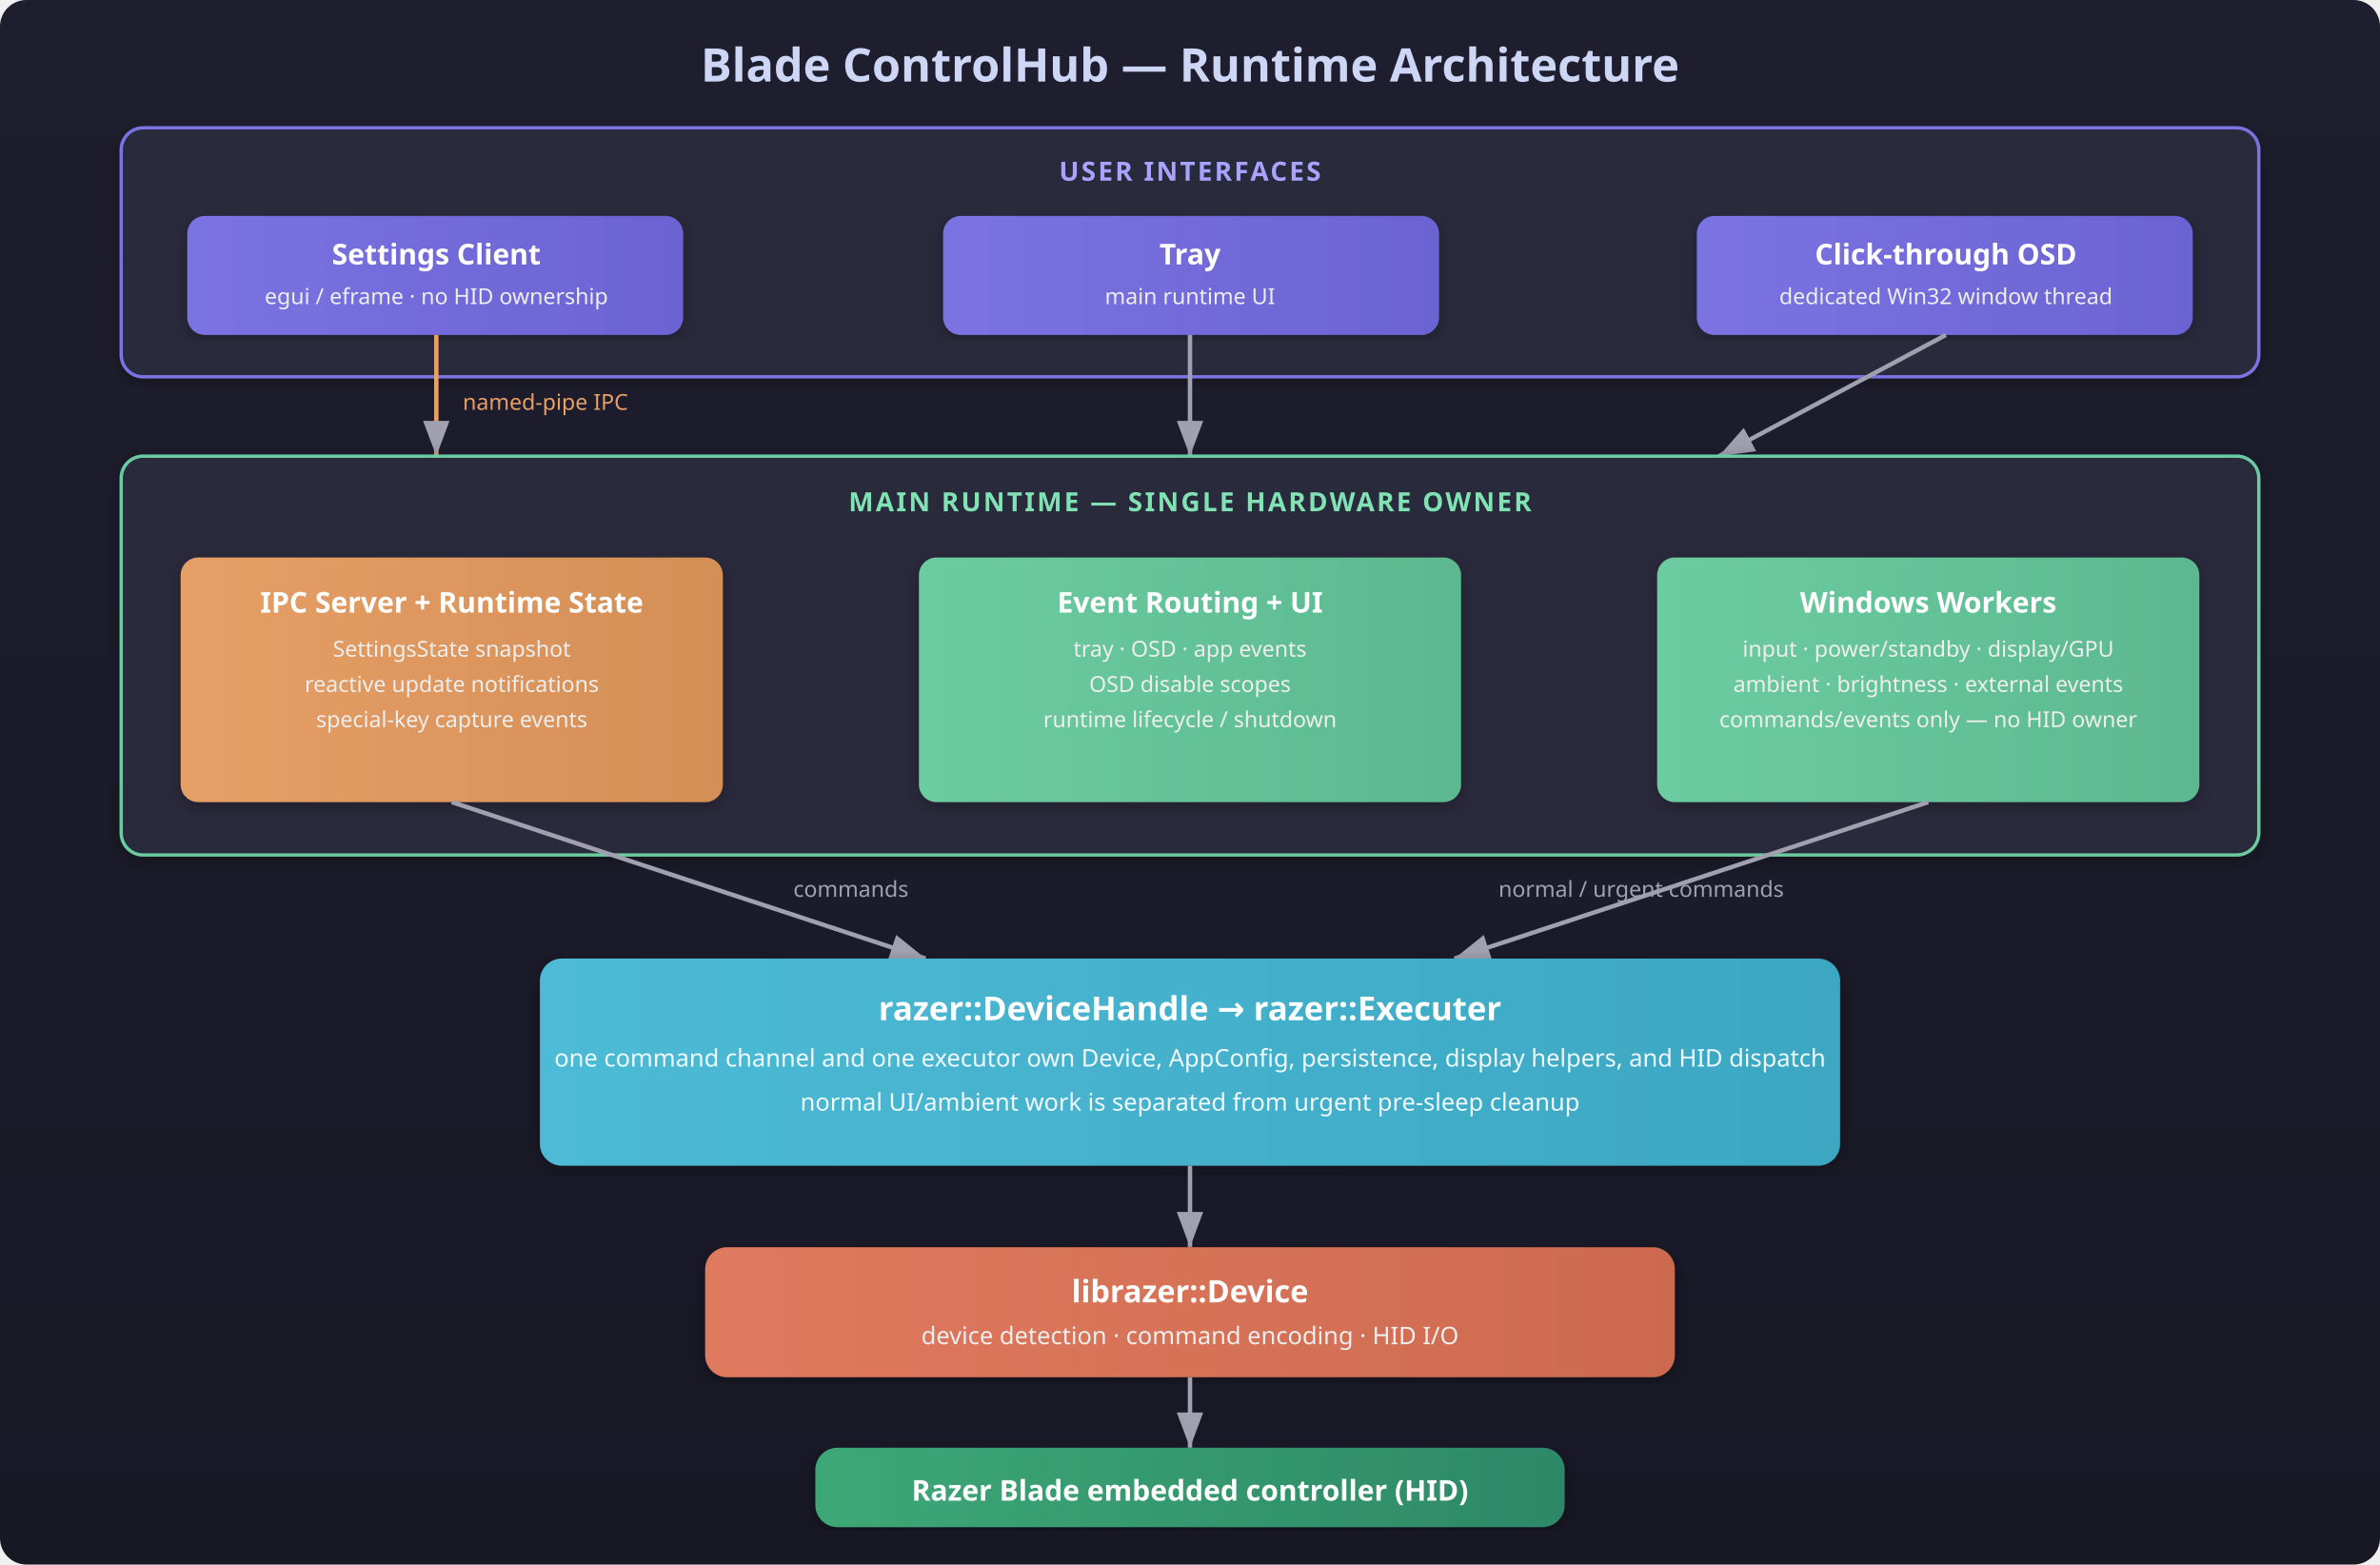
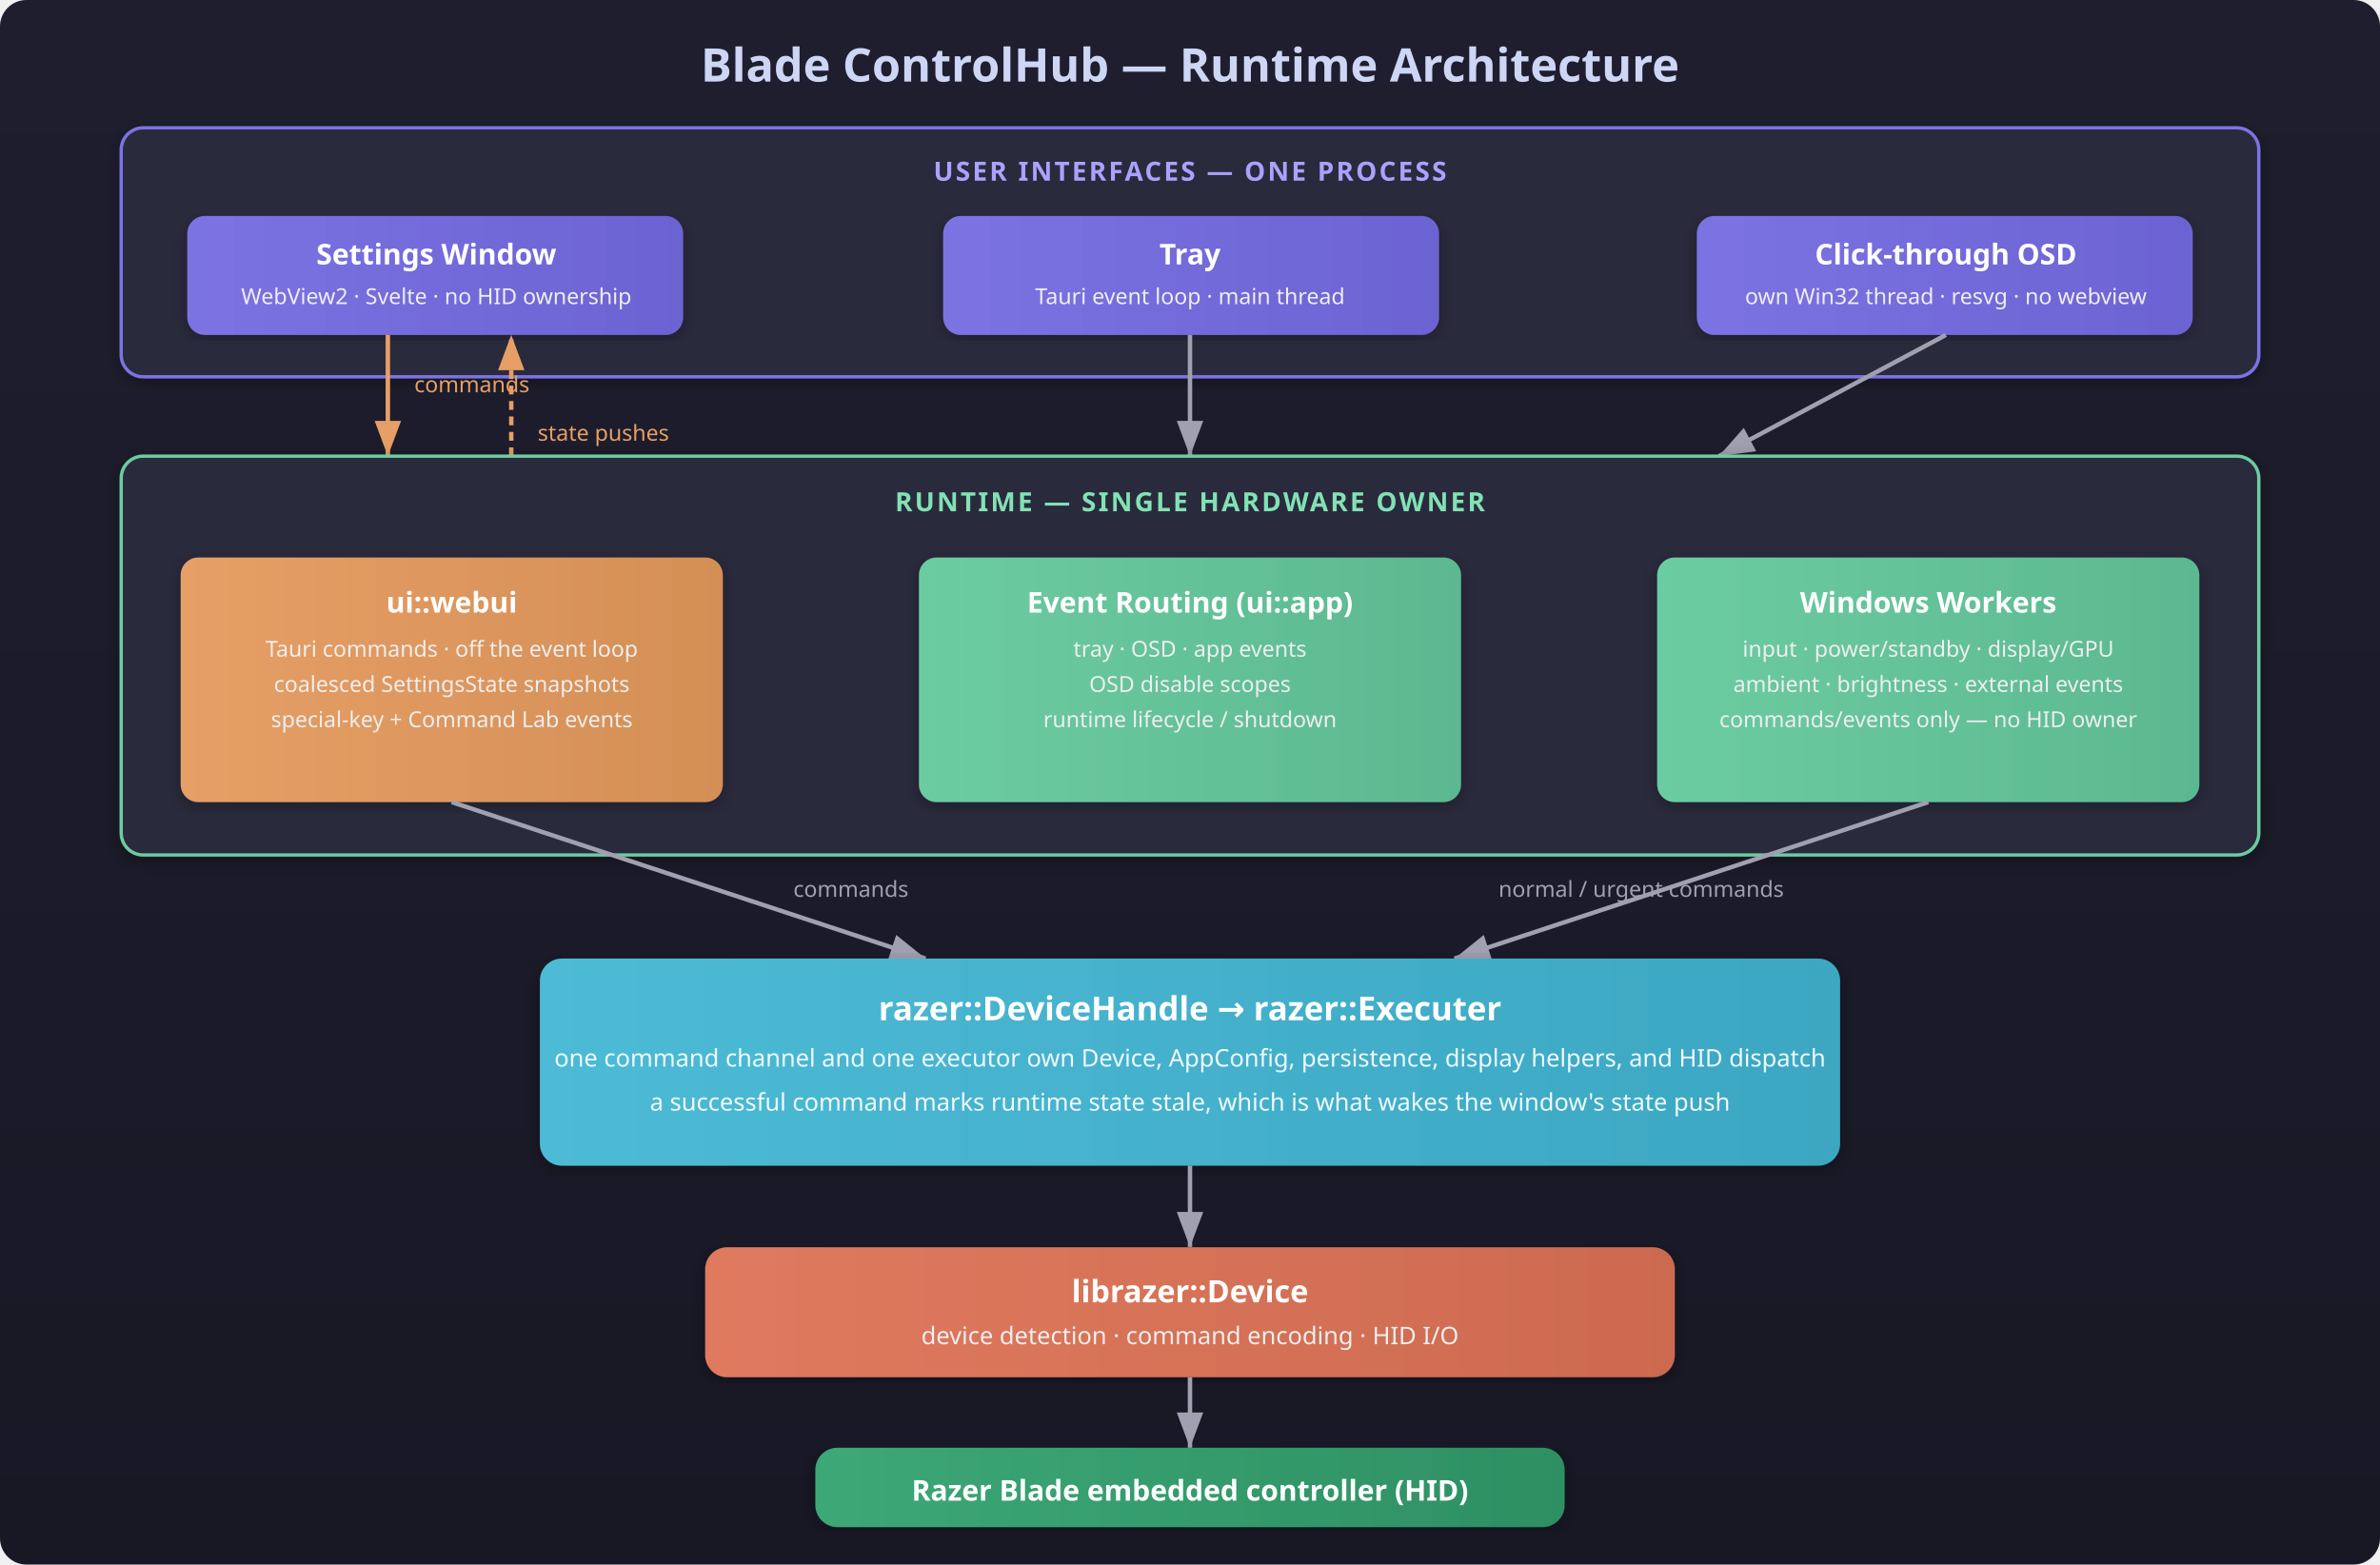
<svg xmlns="http://www.w3.org/2000/svg" viewBox="0 0 1080 710" font-family="'Segoe UI', system-ui, sans-serif">
  <defs>
    <linearGradient id="bg" x1="0" y1="0" x2="0" y2="1">
      <stop offset="0%" stop-color="#1e1e2e" />
      <stop offset="100%" stop-color="#181825" />
    </linearGradient>
    <linearGradient id="ui" x1="0" y1="0" x2="1" y2="0">
      <stop offset="0%" stop-color="#7c73e3" />
      <stop offset="100%" stop-color="#6c63d3" />
    </linearGradient>
-     <linearGradient id="ipc" x1="0" y1="0" x2="1" y2="0">
+     <linearGradient id="bridge" x1="0" y1="0" x2="1" y2="0">
      <stop offset="0%" stop-color="#e69f66" />
      <stop offset="100%" stop-color="#d48f56" />
    </linearGradient>
    <linearGradient id="runtime" x1="0" y1="0" x2="1" y2="0">
      <stop offset="0%" stop-color="#6ccca1" />
      <stop offset="100%" stop-color="#5cb890" />
    </linearGradient>
    <linearGradient id="device" x1="0" y1="0" x2="1" y2="0">
      <stop offset="0%" stop-color="#4dbbd6" />
      <stop offset="100%" stop-color="#3ca7c2" />
    </linearGradient>
    <linearGradient id="lib" x1="0" y1="0" x2="1" y2="0">
      <stop offset="0%" stop-color="#e07a5f" />
      <stop offset="100%" stop-color="#cc6a4f" />
    </linearGradient>
    <linearGradient id="hw" x1="0" y1="0" x2="1" y2="0">
      <stop offset="0%" stop-color="#3da877" />
-       <stop offset="100%" stop-color="#2d8867" />
+       <stop offset="100%" stop-color="#2d8f63" />
    </linearGradient>
    <filter id="shadow" x="-5%" y="-5%" width="110%" height="110%">
      <feDropShadow dx="0" dy="2" stdDeviation="4" flood-color="#000" flood-opacity=".3" />
    </filter>
    <marker id="arrow" markerWidth="8" markerHeight="6" refX="8" refY="3" orient="auto">
      <path d="M0,0 L8,3 L0,6 Z" fill="#a0a0b0" />
    </marker>
+     <marker id="arrow-accent" markerWidth="8" markerHeight="6" refX="8" refY="3" orient="auto">
+       <path d="M0,0 L8,3 L0,6 Z" fill="#e69f66" />
+     </marker>
  </defs>
  <rect width="1080" height="710" rx="12" fill="url(#bg)" />
  <text x="540" y="37" text-anchor="middle" fill="#cdd6f4" font-size="21" font-weight="700">Blade ControlHub — Runtime Architecture</text>
  <rect x="55" y="58" width="970" height="113" rx="10" fill="#2a2a3d" stroke="#7c73e3" stroke-width="1.5" filter="url(#shadow)" />
-   <text x="540" y="82" text-anchor="middle" fill="#a9a3ff" font-size="12" font-weight="600" letter-spacing="1">USER INTERFACES</text>
+   <text x="540" y="82" text-anchor="middle" fill="#a9a3ff" font-size="12" font-weight="600" letter-spacing="1">USER INTERFACES — ONE PROCESS</text>
  <rect x="85" y="98" width="225" height="54" rx="8" fill="url(#ui)" filter="url(#shadow)" />
-   <text x="198" y="120" text-anchor="middle" fill="#fff" font-size="13" font-weight="700">Settings Client</text>
-   <text x="198" y="138" text-anchor="middle" fill="#eee" font-size="10">egui / eframe · no HID ownership</text>
+   <text x="198" y="120" text-anchor="middle" fill="#fff" font-size="13" font-weight="700">Settings Window</text>
+   <text x="198" y="138" text-anchor="middle" fill="#eee" font-size="10">WebView2 · Svelte · no HID ownership</text>
  <rect x="428" y="98" width="225" height="54" rx="8" fill="url(#ui)" filter="url(#shadow)" />
  <text x="540" y="120" text-anchor="middle" fill="#fff" font-size="13" font-weight="700">Tray</text>
-   <text x="540" y="138" text-anchor="middle" fill="#eee" font-size="10">main runtime UI</text>
+   <text x="540" y="138" text-anchor="middle" fill="#eee" font-size="10">Tauri event loop · main thread</text>
  <rect x="770" y="98" width="225" height="54" rx="8" fill="url(#ui)" filter="url(#shadow)" />
  <text x="883" y="120" text-anchor="middle" fill="#fff" font-size="13" font-weight="700">Click-through OSD</text>
-   <text x="883" y="138" text-anchor="middle" fill="#eee" font-size="10">dedicated Win32 window thread</text>
-   <line x1="198" y1="152" x2="198" y2="207" stroke="#e69f66" stroke-width="2" marker-end="url(#arrow)" />
-   <text x="210" y="186" fill="#e69f66" font-size="10">named-pipe IPC</text>
+   <text x="883" y="138" text-anchor="middle" fill="#eee" font-size="10">own Win32 thread · resvg · no webview</text>
+   <line x1="176" y1="152" x2="176" y2="207" stroke="#e69f66" stroke-width="2" marker-end="url(#arrow-accent)" />
+   <text x="188" y="178" fill="#e69f66" font-size="10">commands</text>
+   <line x1="232" y1="207" x2="232" y2="152" stroke="#e69f66" stroke-width="2" stroke-dasharray="4 3" marker-end="url(#arrow-accent)" />
+   <text x="244" y="200" fill="#e69f66" font-size="10">state pushes</text>
  <line x1="540" y1="152" x2="540" y2="207" stroke="#a0a0b0" stroke-width="2" marker-end="url(#arrow)" />
  <line x1="883" y1="152" x2="780" y2="207" stroke="#a0a0b0" stroke-width="2" marker-end="url(#arrow)" />
  <rect x="55" y="207" width="970" height="181" rx="10" fill="#2a2a3d" stroke="#6ccca1" stroke-width="1.5" filter="url(#shadow)" />
-   <text x="540" y="232" text-anchor="middle" fill="#81e2b4" font-size="12" font-weight="600" letter-spacing="1">MAIN RUNTIME — SINGLE HARDWARE OWNER</text>
-   <rect x="82" y="253" width="246" height="111" rx="8" fill="url(#ipc)" filter="url(#shadow)" />
-   <text x="205" y="278" text-anchor="middle" fill="#fff" font-size="13" font-weight="700">IPC Server + Runtime State</text>
-   <text x="205" y="298" text-anchor="middle" fill="#eee" font-size="10">SettingsState snapshot</text>
-   <text x="205" y="314" text-anchor="middle" fill="#eee" font-size="10">reactive update notifications</text>
-   <text x="205" y="330" text-anchor="middle" fill="#eee" font-size="10">special-key capture events</text>
+   <text x="540" y="232" text-anchor="middle" fill="#81e2b4" font-size="12" font-weight="600" letter-spacing="1">RUNTIME — SINGLE HARDWARE OWNER</text>
+   <rect x="82" y="253" width="246" height="111" rx="8" fill="url(#bridge)" filter="url(#shadow)" />
+   <text x="205" y="278" text-anchor="middle" fill="#fff" font-size="13" font-weight="700">ui::webui</text>
+   <text x="205" y="298" text-anchor="middle" fill="#eee" font-size="10">Tauri commands · off the event loop</text>
+   <text x="205" y="314" text-anchor="middle" fill="#eee" font-size="10">coalesced SettingsState snapshots</text>
+   <text x="205" y="330" text-anchor="middle" fill="#eee" font-size="10">special-key + Command Lab events</text>
  <rect x="417" y="253" width="246" height="111" rx="8" fill="url(#runtime)" filter="url(#shadow)" />
-   <text x="540" y="278" text-anchor="middle" fill="#fff" font-size="13" font-weight="700">Event Routing + UI</text>
+   <text x="540" y="278" text-anchor="middle" fill="#fff" font-size="13" font-weight="700">Event Routing (ui::app)</text>
  <text x="540" y="298" text-anchor="middle" fill="#eee" font-size="10">tray · OSD · app events</text>
  <text x="540" y="314" text-anchor="middle" fill="#eee" font-size="10">OSD disable scopes</text>
  <text x="540" y="330" text-anchor="middle" fill="#eee" font-size="10">runtime lifecycle / shutdown</text>
  <rect x="752" y="253" width="246" height="111" rx="8" fill="url(#runtime)" filter="url(#shadow)" />
  <text x="875" y="278" text-anchor="middle" fill="#fff" font-size="13" font-weight="700">Windows Workers</text>
  <text x="875" y="298" text-anchor="middle" fill="#eee" font-size="10">input · power/standby · display/GPU</text>
  <text x="875" y="314" text-anchor="middle" fill="#eee" font-size="10">ambient · brightness · external events</text>
  <text x="875" y="330" text-anchor="middle" fill="#eee" font-size="10">commands/events only — no HID owner</text>
  <line x1="205" y1="364" x2="420" y2="435" stroke="#a0a0b0" stroke-width="2" marker-end="url(#arrow)" />
  <line x1="875" y1="364" x2="660" y2="435" stroke="#a0a0b0" stroke-width="2" marker-end="url(#arrow)" />
  <text x="360" y="407" fill="#a0a0b0" font-size="10">commands</text>
  <text x="680" y="407" fill="#a0a0b0" font-size="10">normal / urgent commands</text>
  <rect x="245" y="435" width="590" height="94" rx="10" fill="url(#device)" filter="url(#shadow)" />
  <text x="540" y="463" text-anchor="middle" fill="#fff" font-size="15" font-weight="700">razer::DeviceHandle → razer::Executer</text>
  <text x="540" y="484" text-anchor="middle" fill="#eefaff" font-size="11">one command channel and one executor own Device, AppConfig, persistence, display helpers, and HID dispatch</text>
-   <text x="540" y="504" text-anchor="middle" fill="#eefaff" font-size="11">normal UI/ambient work is separated from urgent pre-sleep cleanup</text>
+   <text x="540" y="504" text-anchor="middle" fill="#eefaff" font-size="11">a successful command marks runtime state stale, which is what wakes the window's state push</text>
  <line x1="540" y1="529" x2="540" y2="566" stroke="#a0a0b0" stroke-width="2" marker-end="url(#arrow)" />
  <rect x="320" y="566" width="440" height="59" rx="10" fill="url(#lib)" filter="url(#shadow)" />
  <text x="540" y="591" text-anchor="middle" fill="#fff" font-size="14" font-weight="700">librazer::Device</text>
  <text x="540" y="610" text-anchor="middle" fill="#eee" font-size="11">device detection · command encoding · HID I/O</text>
  <line x1="540" y1="625" x2="540" y2="657" stroke="#a0a0b0" stroke-width="2" marker-end="url(#arrow)" />
  <rect x="370" y="657" width="340" height="36" rx="10" fill="url(#hw)" filter="url(#shadow)" />
  <text x="540" y="681" text-anchor="middle" fill="#fff" font-size="13" font-weight="700">Razer Blade embedded controller (HID)</text>
</svg>
